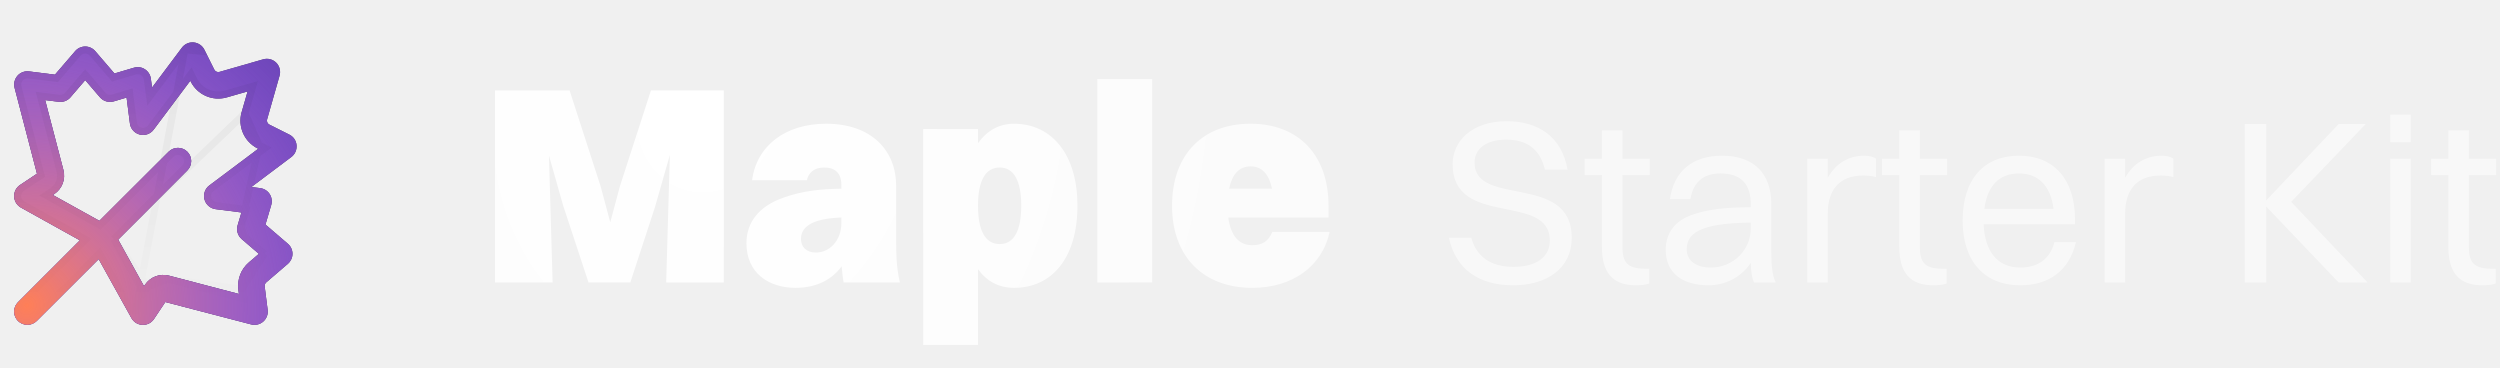
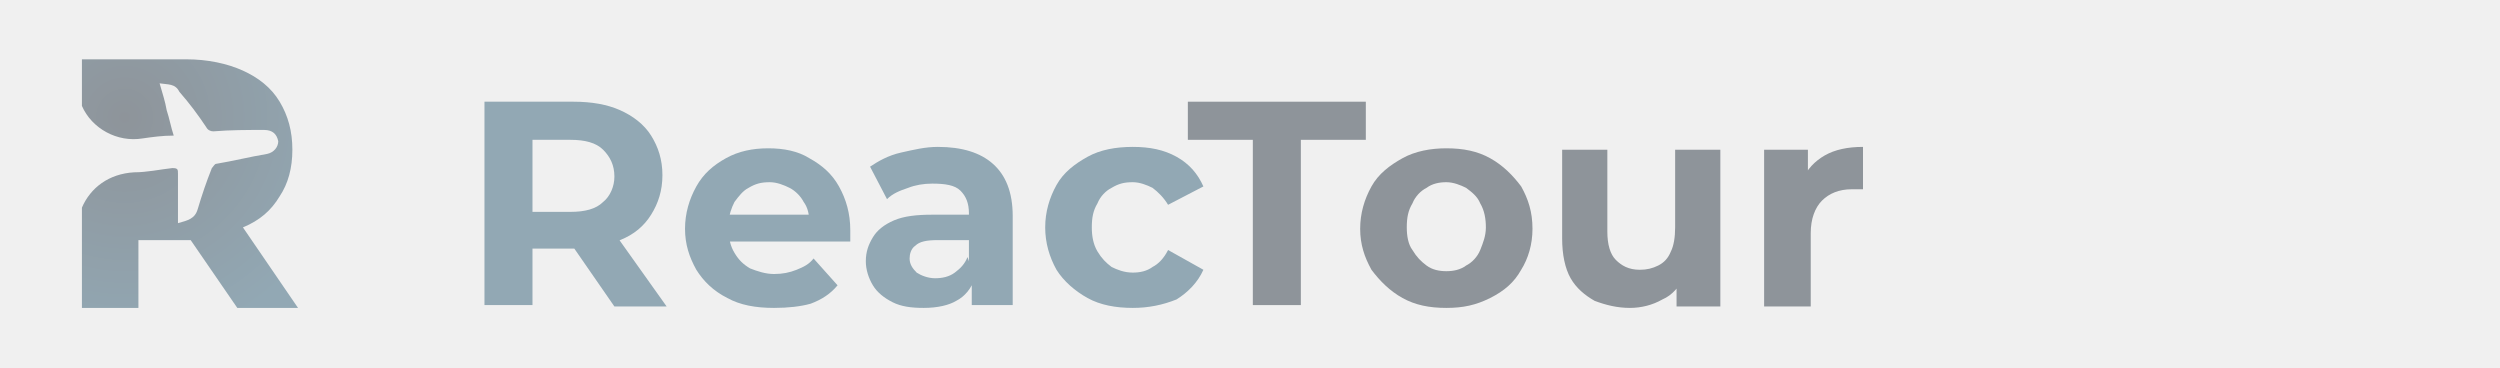
- <svg xmlns="http://www.w3.org/2000/svg" width="177" height="26" viewBox="0 0 177 26" fill="none">
-   <path d="M14.47 3.52C14.325 3.231 14.04 3.036 13.716 3.004C13.392 2.973 13.076 3.114 12.88 3.375L10.763 6.203L10.681 5.574C10.646 5.301 10.494 5.059 10.263 4.907C10.033 4.754 9.748 4.715 9.486 4.793L8.103 5.203L6.744 3.621C6.564 3.414 6.306 3.293 6.033 3.293C5.76 3.293 5.498 3.414 5.322 3.621L3.892 5.285L2.057 5.055C1.748 5.016 1.439 5.133 1.236 5.367C1.033 5.602 0.955 5.918 1.033 6.219L2.619 12.297L1.42 13.098C1.146 13.277 0.99 13.59 1.002 13.914C1.014 14.238 1.197 14.535 1.482 14.695L5.658 17.015L1.275 21.398C0.908 21.765 0.908 22.359 1.275 22.722C1.643 23.085 2.236 23.089 2.6 22.722L6.986 18.343L9.306 22.519C9.466 22.804 9.759 22.988 10.087 22.999C10.415 23.011 10.724 22.855 10.904 22.581L11.704 21.382L17.782 22.968C18.083 23.046 18.403 22.972 18.638 22.765C18.872 22.558 18.989 22.253 18.95 21.945L18.739 20.273C18.728 20.168 18.767 20.066 18.845 19.996L20.38 18.679C20.587 18.5 20.708 18.242 20.708 17.968C20.708 17.695 20.587 17.433 20.38 17.258L18.794 15.898L19.204 14.515C19.282 14.25 19.239 13.969 19.091 13.738C18.942 13.508 18.696 13.355 18.423 13.32L17.798 13.238L20.626 11.117C20.888 10.922 21.024 10.605 20.997 10.281C20.97 9.957 20.774 9.672 20.481 9.527L19.071 8.82C18.939 8.754 18.868 8.598 18.911 8.453L19.794 5.36C19.888 5.032 19.798 4.68 19.556 4.438C19.314 4.196 18.962 4.106 18.634 4.2L15.54 5.09C15.396 5.133 15.243 5.063 15.173 4.93L14.47 3.52ZM8.365 16.965L13.263 12.066C13.63 11.699 13.63 11.105 13.263 10.742C12.896 10.379 12.302 10.375 11.939 10.742L7.037 15.636L3.74 13.805L3.846 13.734C4.4 13.363 4.658 12.684 4.49 12.039L3.197 7.086L4.162 7.207C4.474 7.246 4.787 7.125 4.99 6.887L6.033 5.672L7.076 6.887C7.318 7.168 7.701 7.281 8.056 7.176L8.962 6.906L9.197 8.734C9.244 9.113 9.517 9.426 9.888 9.524C10.259 9.621 10.65 9.484 10.877 9.18L13.474 5.715L13.501 5.77C13.97 6.711 15.044 7.184 16.056 6.895L17.529 6.473L17.107 7.945C16.818 8.957 17.29 10.031 18.232 10.504L18.286 10.531L14.822 13.129C14.517 13.359 14.38 13.75 14.478 14.117C14.575 14.484 14.888 14.758 15.267 14.808L17.095 15.043L16.825 15.949C16.72 16.304 16.833 16.687 17.114 16.929L18.329 17.972L17.622 18.578C17.064 19.054 16.782 19.781 16.876 20.511L16.915 20.812L11.962 19.515C11.318 19.347 10.638 19.605 10.267 20.16L10.197 20.265L8.365 16.965Z" fill="#0D001D" />
-   <path d="M14.47 3.52C14.325 3.231 14.04 3.036 13.716 3.004C13.392 2.973 13.076 3.114 12.88 3.375L10.763 6.203L10.681 5.574C10.646 5.301 10.494 5.059 10.263 4.907C10.033 4.754 9.748 4.715 9.486 4.793L8.103 5.203L6.744 3.621C6.564 3.414 6.306 3.293 6.033 3.293C5.76 3.293 5.498 3.414 5.322 3.621L3.892 5.285L2.057 5.055C1.748 5.016 1.439 5.133 1.236 5.367C1.033 5.602 0.955 5.918 1.033 6.219L2.619 12.297L1.42 13.098C1.146 13.277 0.99 13.59 1.002 13.914C1.014 14.238 1.197 14.535 1.482 14.695L5.658 17.015L1.275 21.398C0.908 21.765 0.908 22.359 1.275 22.722C1.643 23.085 2.236 23.089 2.6 22.722L6.986 18.343L9.306 22.519C9.466 22.804 9.759 22.988 10.087 22.999C10.415 23.011 10.724 22.855 10.904 22.581L11.704 21.382L17.782 22.968C18.083 23.046 18.403 22.972 18.638 22.765C18.872 22.558 18.989 22.253 18.95 21.945L18.739 20.273C18.728 20.168 18.767 20.066 18.845 19.996L20.38 18.679C20.587 18.5 20.708 18.242 20.708 17.968C20.708 17.695 20.587 17.433 20.38 17.258L18.794 15.898L19.204 14.515C19.282 14.25 19.239 13.969 19.091 13.738C18.942 13.508 18.696 13.355 18.423 13.32L17.798 13.238L20.626 11.117C20.888 10.922 21.024 10.605 20.997 10.281C20.97 9.957 20.774 9.672 20.481 9.527L19.071 8.82C18.939 8.754 18.868 8.598 18.911 8.453L19.794 5.36C19.888 5.032 19.798 4.68 19.556 4.438C19.314 4.196 18.962 4.106 18.634 4.2L15.54 5.09C15.396 5.133 15.243 5.063 15.173 4.93L14.47 3.52ZM8.365 16.965L13.263 12.066C13.63 11.699 13.63 11.105 13.263 10.742C12.896 10.379 12.302 10.375 11.939 10.742L7.037 15.636L3.74 13.805L3.846 13.734C4.4 13.363 4.658 12.684 4.49 12.039L3.197 7.086L4.162 7.207C4.474 7.246 4.787 7.125 4.99 6.887L6.033 5.672L7.076 6.887C7.318 7.168 7.701 7.281 8.056 7.176L8.962 6.906L9.197 8.734C9.244 9.113 9.517 9.426 9.888 9.524C10.259 9.621 10.65 9.484 10.877 9.18L13.474 5.715L13.501 5.77C13.97 6.711 15.044 7.184 16.056 6.895L17.529 6.473L17.107 7.945C16.818 8.957 17.29 10.031 18.232 10.504L18.286 10.531L14.822 13.129C14.517 13.359 14.38 13.75 14.478 14.117C14.575 14.484 14.888 14.758 15.267 14.808L17.095 15.043L16.825 15.949C16.72 16.304 16.833 16.687 17.114 16.929L18.329 17.972L17.622 18.578C17.064 19.054 16.782 19.781 16.876 20.511L16.915 20.812L11.962 19.515C11.318 19.347 10.638 19.605 10.267 20.16L10.197 20.265L8.365 16.965Z" fill="url(#paint0_radial_64_2)" />
-   <path d="M14.47 3.52C14.325 3.231 14.04 3.036 13.716 3.004C13.392 2.973 13.076 3.114 12.88 3.375L10.763 6.203L10.681 5.574C10.646 5.301 10.494 5.059 10.263 4.907C10.033 4.754 9.748 4.715 9.486 4.793L8.103 5.203L6.744 3.621C6.564 3.414 6.306 3.293 6.033 3.293C5.76 3.293 5.498 3.414 5.322 3.621L3.892 5.285L2.057 5.055C1.748 5.016 1.439 5.133 1.236 5.367C1.033 5.602 0.955 5.918 1.033 6.219L2.619 12.297L1.42 13.098C1.146 13.277 0.99 13.59 1.002 13.914C1.014 14.238 1.197 14.535 1.482 14.695L5.658 17.015L1.275 21.398C0.908 21.765 0.908 22.359 1.275 22.722C1.643 23.085 2.236 23.089 2.6 22.722L6.986 18.343L9.306 22.519C9.466 22.804 9.759 22.988 10.087 22.999C10.415 23.011 10.724 22.855 10.904 22.581L11.704 21.382L17.782 22.968C18.083 23.046 18.403 22.972 18.638 22.765C18.872 22.558 18.989 22.253 18.95 21.945L18.739 20.273C18.728 20.168 18.767 20.066 18.845 19.996L20.38 18.679C20.587 18.5 20.708 18.242 20.708 17.968C20.708 17.695 20.587 17.433 20.38 17.258L18.794 15.898L19.204 14.515C19.282 14.25 19.239 13.969 19.091 13.738C18.942 13.508 18.696 13.355 18.423 13.32L17.798 13.238L20.626 11.117C20.888 10.922 21.024 10.605 20.997 10.281C20.97 9.957 20.774 9.672 20.481 9.527L19.071 8.82C18.939 8.754 18.868 8.598 18.911 8.453L19.794 5.36C19.888 5.032 19.798 4.68 19.556 4.438C19.314 4.196 18.962 4.106 18.634 4.2L15.54 5.09C15.396 5.133 15.243 5.063 15.173 4.93L14.47 3.52ZM8.365 16.965L13.263 12.066C13.63 11.699 13.63 11.105 13.263 10.742C12.896 10.379 12.302 10.375 11.939 10.742L7.037 15.636L3.74 13.805L3.846 13.734C4.4 13.363 4.658 12.684 4.49 12.039L3.197 7.086L4.162 7.207C4.474 7.246 4.787 7.125 4.99 6.887L6.033 5.672L7.076 6.887C7.318 7.168 7.701 7.281 8.056 7.176L8.962 6.906L9.197 8.734C9.244 9.113 9.517 9.426 9.888 9.524C10.259 9.621 10.65 9.484 10.877 9.18L13.474 5.715L13.501 5.77C13.97 6.711 15.044 7.184 16.056 6.895L17.529 6.473L17.107 7.945C16.818 8.957 17.29 10.031 18.232 10.504L18.286 10.531L14.822 13.129C14.517 13.359 14.38 13.75 14.478 14.117C14.575 14.484 14.888 14.758 15.267 14.808L17.095 15.043L16.825 15.949C16.72 16.304 16.833 16.687 17.114 16.929L18.329 17.972L17.622 18.578C17.064 19.054 16.782 19.781 16.876 20.511L16.915 20.812L11.962 19.515C11.318 19.347 10.638 19.605 10.267 20.16L10.197 20.265L8.365 16.965Z" fill="url(#paint1_radial_64_2)" />
-   <path d="M13.081 3.525L13.08 3.525L10.963 6.353L10.595 6.845L10.515 6.236L10.433 5.607L10.433 5.606C10.407 5.406 10.296 5.228 10.125 5.115C9.958 5.005 9.75 4.975 9.557 5.033L9.557 5.033L8.174 5.443L8.019 5.489L7.914 5.366L6.555 3.785C6.555 3.785 6.555 3.785 6.555 3.785C6.421 3.631 6.231 3.543 6.033 3.543C5.833 3.543 5.641 3.632 5.513 3.783L5.512 3.784L5.512 3.784L4.082 5.448L3.995 5.55L3.861 5.533L2.025 5.303L2.025 5.303C1.799 5.274 1.573 5.36 1.425 5.531C1.274 5.705 1.218 5.937 1.275 6.156C1.275 6.156 1.275 6.156 1.275 6.156L2.861 12.234L2.906 12.406L2.758 12.505L1.559 13.305L1.557 13.306C1.359 13.437 1.243 13.666 1.252 13.905C1.26 14.14 1.394 14.358 1.604 14.477C1.605 14.477 1.605 14.477 1.605 14.477L5.779 16.797L6.069 16.958L5.835 17.192L1.452 21.575C1.182 21.845 1.183 22.279 1.451 22.544C1.723 22.813 2.158 22.813 2.422 22.546L2.423 22.545L6.809 18.166L7.044 17.933L7.205 18.222L9.524 22.396C9.524 22.397 9.524 22.397 9.524 22.397L13.081 3.525ZM13.081 3.525C13.224 3.333 13.455 3.23 13.692 3.253C13.931 3.276 14.14 3.42 14.246 3.631L13.081 3.525ZM8.055 16.921L8.188 16.788L13.086 11.89C13.356 11.62 13.355 11.185 13.087 10.92C12.816 10.651 12.38 10.652 12.117 10.918L12.116 10.919L7.213 15.813L7.08 15.947L6.915 15.855L3.619 14.023L3.26 13.824L3.601 13.597L3.707 13.526C4.173 13.214 4.389 12.644 4.248 12.102L2.955 7.149L2.862 6.792L3.228 6.838L4.193 6.959C4.193 6.959 4.193 6.959 4.193 6.959C4.422 6.988 4.652 6.899 4.8 6.725L4.8 6.724L5.843 5.509L6.033 5.288L6.223 5.509L7.265 6.724C7.265 6.724 7.265 6.724 7.266 6.724C7.444 6.931 7.725 7.014 7.985 6.936C7.985 6.936 7.985 6.936 7.985 6.936L8.891 6.667L9.173 6.583L9.21 6.875L9.445 8.703L9.445 8.704C9.479 8.981 9.679 9.21 9.952 9.282C10.225 9.354 10.511 9.253 10.676 9.031L10.676 9.03L13.274 5.565L13.517 5.241L13.698 5.603L13.725 5.658L13.725 5.658C14.14 6.492 15.091 6.91 15.987 6.654L17.46 6.233L17.893 6.108L17.769 6.542L17.347 8.014L8.055 16.921ZM8.055 16.921L8.146 17.086L9.978 20.387L10.177 20.745L10.405 20.404L10.475 20.299M8.055 16.921L10.475 20.299M10.475 20.299L10.475 20.298C10.787 19.832 11.358 19.616 11.899 19.757L10.475 20.299ZM18.344 10.28L18.398 10.308L18.76 10.489L18.436 10.731L14.972 13.328C14.972 13.328 14.972 13.328 14.972 13.328C14.748 13.498 14.648 13.785 14.719 14.053C14.791 14.321 15.02 14.523 15.299 14.56C15.3 14.56 15.3 14.561 15.3 14.561L17.127 14.795L17.418 14.832L17.334 15.114L17.065 16.02L18.344 10.28ZM18.344 10.28C17.509 9.862 17.091 8.91 17.347 8.014L18.344 10.28ZM18.713 17.973L18.492 18.162L17.785 18.768L17.785 18.768C17.29 19.19 17.041 19.832 17.124 20.479L18.713 17.973ZM18.713 17.973L18.492 17.783M18.713 17.973L18.492 17.783M18.492 17.783L17.278 16.74C17.277 16.74 17.277 16.74 17.277 16.74M18.492 17.783L17.277 16.74M17.277 16.74C17.07 16.561 16.988 16.281 17.065 16.02L17.277 16.74ZM11.899 19.757L16.852 21.054L17.211 21.148L17.163 20.78L17.124 20.479L11.899 19.757Z" stroke="url(#paint2_linear_64_2)" stroke-opacity="0.05" stroke-width="0.5" />
-   <path d="M35.046 20V6.4H40.326L42.526 13.2L43.206 15.74L43.886 13.2L46.086 6.4H51.246V20H47.166L47.426 10.98L46.366 14.68L44.626 20H41.666L39.886 14.6L38.866 11.02L39.126 20H35.046ZM57.129 12.76H53.249C53.569 10.3 55.629 8.76 58.489 8.76C61.709 8.76 63.449 10.66 63.449 13.16V17.26C63.449 18.76 63.589 19.46 63.709 20H59.729C59.669 19.7 59.629 19.32 59.589 18.86C58.789 19.94 57.609 20.38 56.329 20.38C54.409 20.38 52.849 19.32 52.849 17.22C52.849 15.76 53.709 14.6 55.509 13.98C56.869 13.5 58.149 13.38 59.569 13.36V13.1C59.569 12.26 59.129 11.86 58.349 11.86C57.609 11.86 57.229 12.26 57.129 12.76ZM56.709 16.92C56.709 17.48 57.089 17.88 57.769 17.88C58.729 17.88 59.569 17.04 59.569 15.78V15.4C57.349 15.48 56.709 16.14 56.709 16.92ZM69.243 24.42H65.363V9.14H69.243V10.14C69.883 9.24 70.743 8.76 71.783 8.76C74.523 8.76 76.283 11 76.283 14.56C76.283 18.26 74.483 20.38 71.783 20.38C70.723 20.38 69.863 19.92 69.243 19.06V24.42ZM70.783 11.86C69.763 11.86 69.243 12.8 69.243 14.56C69.243 16.34 69.763 17.28 70.783 17.28C71.783 17.28 72.303 16.34 72.303 14.56C72.303 12.8 71.783 11.86 70.783 11.86ZM77.692 20V5.6H81.572V20H77.692ZM94.14 16.42C93.6 18.9 91.46 20.38 88.66 20.38C85.18 20.38 82.98 18.14 82.98 14.58C82.98 10.88 85.2 8.76 88.54 8.76C91.92 8.76 94.06 10.96 94.06 14.56V15.4H86.96C87.14 16.68 87.7 17.36 88.66 17.36C89.38 17.36 89.8 17.08 90.08 16.42H94.14ZM88.54 11.78C87.74 11.78 87.24 12.32 87.02 13.36H90.06C89.84 12.32 89.34 11.78 88.54 11.78Z" fill="url(#paint3_radial_64_2)" />
-   <path d="M104.398 11.519C104.398 14.687 111.279 12.229 111.279 16.832C111.279 18.994 109.53 20.198 107.137 20.198C104.728 20.198 103.078 19.093 102.583 16.832H104.167C104.53 18.169 105.537 18.895 107.154 18.895C108.837 18.895 109.728 18.152 109.728 17.03C109.728 13.598 102.847 16.155 102.847 11.618C102.847 10.001 104.2 8.582 106.675 8.582C108.837 8.582 110.569 9.621 110.982 12.014H109.381C109.035 10.529 108.078 9.886 106.642 9.886C105.223 9.886 104.398 10.529 104.398 11.519ZM113.416 17.476V12.393H112.195V11.239H113.416V9.226H114.868V11.239H116.799V12.393H114.868V17.476C114.868 18.532 115.182 19.026 116.469 19.026H116.766V20.066C116.601 20.148 116.238 20.198 115.825 20.198C114.192 20.198 113.416 19.323 113.416 17.476ZM119.683 14.093H118.231C118.511 12.162 119.782 11.024 121.927 11.024C124.27 11.024 125.408 12.393 125.408 14.44V17.888C125.408 18.895 125.491 19.521 125.722 20H124.187C124.022 19.654 123.973 19.142 123.956 18.614C123.214 19.72 122.026 20.198 120.97 20.198C119.155 20.198 117.934 19.357 117.934 17.69C117.934 16.485 118.594 15.611 119.881 15.182C121.069 14.786 122.273 14.687 123.956 14.671V14.473C123.956 13.053 123.296 12.278 121.795 12.278C120.541 12.278 119.864 12.971 119.683 14.093ZM119.419 17.657C119.419 18.465 120.095 18.944 121.118 18.944C122.735 18.944 123.956 17.674 123.956 16.172V15.759C120.227 15.793 119.419 16.584 119.419 17.657ZM127.954 20V11.239H129.406V12.591C130 11.519 130.94 11.024 131.996 11.024C132.343 11.024 132.656 11.107 132.821 11.239V12.542C132.574 12.46 132.26 12.427 131.914 12.427C130.165 12.427 129.406 13.515 129.406 15.1V20H127.954ZM134.472 17.476V12.393H133.251V11.239H134.472V9.226H135.924V11.239H137.854V12.393H135.924V17.476C135.924 18.532 136.237 19.026 137.524 19.026H137.821V20.066C137.656 20.148 137.293 20.198 136.881 20.198C135.247 20.198 134.472 19.323 134.472 17.476ZM146.975 17.145C146.497 19.192 145.028 20.198 143.032 20.198C140.491 20.198 138.956 18.482 138.956 15.627C138.956 12.658 140.491 11.024 142.949 11.024C145.424 11.024 146.909 12.723 146.909 15.512V15.875H140.441C140.524 17.838 141.448 18.944 143.032 18.944C144.269 18.944 145.144 18.35 145.457 17.145H146.975ZM142.949 12.278C141.547 12.278 140.705 13.152 140.491 14.786H145.391C145.193 13.169 144.319 12.278 142.949 12.278ZM149.009 20V11.239H150.461V12.591C151.055 11.519 151.996 11.024 153.052 11.024C153.398 11.024 153.712 11.107 153.877 11.239V12.542C153.629 12.46 153.316 12.427 152.969 12.427C151.22 12.427 150.461 13.515 150.461 15.1V20H149.009ZM158.93 20V8.78H160.448V14.192L165.579 8.78H167.493L162.213 14.291L167.625 20H165.579L160.448 14.621V20H158.93ZM169.227 10.067V8.12H170.679V10.067H169.227ZM169.227 20V11.239H170.679V20H169.227ZM173.344 17.476V12.393H172.123V11.239H173.344V9.226H174.796V11.239H176.727V12.393H174.796V17.476C174.796 18.532 175.11 19.026 176.397 19.026H176.694V20.066C176.529 20.148 176.166 20.198 175.753 20.198C174.12 20.198 173.344 19.323 173.344 17.476Z" fill="white" fill-opacity="0.55" />
-   <defs>
-     <radialGradient id="paint0_radial_64_2" cx="0" cy="0" r="1" gradientUnits="userSpaceOnUse" gradientTransform="translate(1 23) rotate(-47.3271) scale(79.1336 79.1337)">
-       <stop stop-color="#9563FF" />
-       <stop offset="1" stop-color="#9563FF" stop-opacity="0" />
-     </radialGradient>
-     <radialGradient id="paint1_radial_64_2" cx="0" cy="0" r="1" gradientUnits="userSpaceOnUse" gradientTransform="translate(1.90911 21.6364) rotate(-41.7101) scale(28.0094 28.0093)">
-       <stop stop-color="#FF7F57" />
-       <stop offset="1" stop-color="#9563FF" stop-opacity="0" />
-     </radialGradient>
-     <linearGradient id="paint2_linear_64_2" x1="11" y1="3" x2="11" y2="23" gradientUnits="userSpaceOnUse">
-       <stop />
-       <stop offset="1" stop-opacity="0" />
-     </linearGradient>
-     <radialGradient id="paint3_radial_64_2" cx="0" cy="0" r="1" gradientUnits="userSpaceOnUse" gradientTransform="translate(50.0769 8) rotate(17.0079) scale(75.2126 86.7275)">
-       <stop stop-color="white" />
-       <stop offset="1" stop-color="white" stop-opacity="0.5" />
-     </radialGradient>
-   </defs>
+ <svg xmlns="http://www.w3.org/2000/svg" version="1.1" id="Layer_1" x="0px" y="0px" viewBox="0 0 177 26" style="enable-background:new 0 0 177 26;" xml:space="preserve">
+   <style type="text/css">
+ 	.st0{fill:#92A8B4;}
+ 	.st1{fill:#8E949A;}
+ 	.st2{fill:url(#SVGID_1_);}
+ </style>
+   <g>
+     <path class="st0" d="M34.3,21.7V7.2h6.3c1.3,0,2.4,0.2,3.3,0.6c0.9,0.4,1.7,1,2.2,1.8c0.5,0.8,0.8,1.7,0.8,2.8c0,1.1-0.3,2-0.8,2.8   s-1.2,1.4-2.2,1.8c-0.9,0.4-2.1,0.6-3.3,0.6h-4.4l1.5-1.5v5.5H34.3z M37.7,16.5L36.2,15h4.2c1,0,1.8-0.2,2.3-0.7   c0.5-0.4,0.8-1.1,0.8-1.8c0-0.8-0.3-1.4-0.8-1.9s-1.3-0.7-2.3-0.7h-4.2l1.5-1.6V16.5z M43.5,21.7l-3.6-5.2h3.6l3.7,5.2H43.5z" />
+     <path class="st0" d="M54.8,21.8c-1.3,0-2.4-0.2-3.3-0.7c-1-0.5-1.7-1.2-2.2-2c-0.5-0.9-0.8-1.8-0.8-2.9c0-1.1,0.3-2.1,0.8-3   c0.5-0.9,1.2-1.5,2.1-2c0.9-0.5,1.9-0.7,3-0.7c1.1,0,2.1,0.2,2.9,0.7c0.9,0.5,1.6,1.1,2.1,2c0.5,0.9,0.8,1.9,0.8,3.1   c0,0.1,0,0.3,0,0.4c0,0.2,0,0.3,0,0.4h-9v-1.9h7.3l-1.2,0.6c0-0.6-0.1-1.1-0.4-1.5c-0.2-0.4-0.6-0.8-1-1c-0.4-0.2-0.9-0.4-1.4-0.4   c-0.6,0-1,0.1-1.5,0.4c-0.4,0.2-0.7,0.6-1,1c-0.2,0.4-0.4,0.9-0.4,1.5v0.5c0,0.6,0.1,1.1,0.4,1.6c0.3,0.5,0.6,0.8,1.1,1.1   c0.5,0.2,1.1,0.4,1.7,0.4c0.6,0,1.1-0.1,1.6-0.3s0.9-0.4,1.2-0.8l1.7,1.9c-0.5,0.6-1.1,1-1.9,1.3C56.7,21.7,55.8,21.8,54.8,21.8z" />
+     <path class="st0" d="M65.4,21.8c-0.9,0-1.6-0.1-2.2-0.4c-0.6-0.3-1.1-0.7-1.4-1.2c-0.3-0.5-0.5-1.1-0.5-1.7c0-0.7,0.2-1.2,0.5-1.7   c0.3-0.5,0.8-0.9,1.5-1.2c0.7-0.3,1.6-0.4,2.7-0.4h3V17h-2.6c-0.8,0-1.3,0.1-1.6,0.4c-0.3,0.2-0.4,0.6-0.4,0.9c0,0.4,0.2,0.7,0.5,1   c0.3,0.2,0.8,0.4,1.3,0.4c0.5,0,1-0.1,1.4-0.4c0.4-0.3,0.7-0.6,0.9-1.1l0.5,1.5c-0.2,0.7-0.7,1.3-1.3,1.6   C67.2,21.6,66.4,21.8,65.4,21.8z M68.8,21.7v-2.2L68.6,19v-3.9c0-0.7-0.2-1.2-0.6-1.6S66.9,13,66,13c-0.6,0-1.2,0.1-1.7,0.3   c-0.6,0.2-1.1,0.4-1.5,0.8l-1.2-2.3c0.6-0.4,1.3-0.8,2.2-1c0.9-0.2,1.7-0.4,2.6-0.4c1.7,0,3,0.4,3.9,1.2c0.9,0.8,1.4,2,1.4,3.7v6.3   H68.8z" />
+     <path class="st0" d="M80.2,21.8c-1.2,0-2.3-0.2-3.2-0.7c-0.9-0.5-1.7-1.2-2.2-2c-0.5-0.9-0.8-1.9-0.8-3c0-1.1,0.3-2.1,0.8-3   c0.5-0.9,1.3-1.5,2.2-2c0.9-0.5,2-0.7,3.2-0.7c1.2,0,2.2,0.2,3.1,0.7c0.9,0.5,1.5,1.2,1.9,2.1l-2.5,1.3c-0.3-0.5-0.7-0.9-1.1-1.2   c-0.4-0.2-0.9-0.4-1.4-0.4c-0.6,0-1,0.1-1.5,0.4c-0.4,0.2-0.8,0.6-1,1.1c-0.3,0.5-0.4,1-0.4,1.7c0,0.6,0.1,1.2,0.4,1.7   c0.3,0.5,0.6,0.8,1,1.1c0.4,0.2,0.9,0.4,1.5,0.4c0.5,0,1-0.1,1.4-0.4c0.4-0.2,0.8-0.6,1.1-1.2l2.5,1.4c-0.4,0.9-1.1,1.6-1.9,2.1   C82.3,21.6,81.3,21.8,80.2,21.8z" />
+     <path class="st1" d="M88.7,21.7V9.9h-4.6V7.2h12.6v2.7h-4.6v11.7H88.7z" />
+     <path class="st1" d="M102.4,21.8c-1.2,0-2.2-0.2-3.1-0.7s-1.6-1.2-2.2-2c-0.5-0.9-0.8-1.8-0.8-2.9c0-1.1,0.3-2.1,0.8-3   c0.5-0.9,1.3-1.5,2.2-2c0.9-0.5,2-0.7,3.1-0.7c1.2,0,2.2,0.2,3.1,0.7c0.9,0.5,1.6,1.2,2.2,2c0.5,0.9,0.8,1.8,0.8,3   c0,1.1-0.3,2.1-0.8,2.9c-0.5,0.9-1.2,1.5-2.2,2S103.6,21.8,102.4,21.8z M102.4,19.2c0.5,0,1-0.1,1.4-0.4c0.4-0.2,0.8-0.6,1-1.1   c0.2-0.5,0.4-1,0.4-1.6c0-0.6-0.1-1.2-0.4-1.7c-0.2-0.5-0.6-0.8-1-1.1c-0.4-0.2-0.9-0.4-1.4-0.4s-1,0.1-1.4,0.4   c-0.4,0.2-0.8,0.6-1,1.1c-0.3,0.5-0.4,1-0.4,1.7c0,0.6,0.1,1.2,0.4,1.6c0.3,0.5,0.6,0.8,1,1.1C101.4,19.1,101.9,19.2,102.4,19.2z" />
+     <path class="st1" d="M115.4,21.8c-0.9,0-1.7-0.2-2.5-0.5c-0.7-0.4-1.3-0.9-1.7-1.6c-0.4-0.7-0.6-1.7-0.6-2.8v-6.3h3.2v5.8   c0,0.9,0.2,1.6,0.6,2s0.9,0.7,1.7,0.7c0.5,0,0.9-0.1,1.3-0.3c0.4-0.2,0.7-0.5,0.9-1c0.2-0.4,0.3-1,0.3-1.7v-5.5h3.2v11.1h-3.1v-3.1   l0.6,0.9c-0.4,0.8-0.9,1.4-1.6,1.7C117,21.6,116.2,21.8,115.4,21.8z" />
+     <path class="st1" d="M124.9,21.7V10.6h3.1v3.1l-0.4-0.9c0.3-0.8,0.9-1.4,1.6-1.8c0.7-0.4,1.6-0.6,2.7-0.6v3c-0.1,0-0.3,0-0.4,0   s-0.2,0-0.4,0c-0.9,0-1.6,0.3-2.1,0.8c-0.5,0.5-0.8,1.3-0.8,2.3v5.2H124.9z" />
+   </g>
+   <radialGradient id="SVGID_1_" cx="8.827" cy="8.303" r="16.168" gradientUnits="userSpaceOnUse">
+     <stop offset="3.720238e-04" style="stop-color:#8E949A" />
+     <stop offset="1" style="stop-color:#92A8B4" />
+   </radialGradient>
+   <path class="st2" d="M17.2,16.1C17.3,16.1,17.3,16.1,17.2,16.1c1.2-0.5,2-1.2,2.6-2.2c0.6-0.9,0.9-2,0.9-3.3c0-1.3-0.3-2.4-0.9-3.4  s-1.5-1.7-2.6-2.2c-1.1-0.5-2.5-0.8-4-0.8H5.8v3.3c0.7,1.6,2.5,2.6,4.3,2.3c0.7-0.1,1.4-0.2,2.2-0.2C12.1,9,12,8.4,11.8,7.8  c-0.1-0.6-0.3-1.2-0.5-1.9c0.6,0.1,1.1,0,1.4,0.6C13.4,7.3,14,8.1,14.6,9c0.1,0.2,0.3,0.3,0.5,0.3c1.2-0.1,2.4-0.1,3.6-0.1  c0.6,0,0.9,0.3,1,0.8c0,0.4-0.3,0.8-0.8,0.9c-1.2,0.2-2.4,0.5-3.6,0.7c-0.1,0-0.2,0.2-0.3,0.3c-0.4,1-0.7,1.9-1,2.9  c-0.2,0.7-0.7,0.8-1.4,1c0-0.2,0-0.3,0-0.4c0-1,0-2.1,0-3.1c0-0.3,0-0.4-0.4-0.4c-0.9,0.1-1.8,0.3-2.7,0.3c-1.8,0.1-3.1,1.1-3.7,2.5  v7.1h4v-4.8h3.5c0.1,0,0.1,0,0.2,0l3.3,4.8h4.3L17.2,16.1z" />
</svg>
